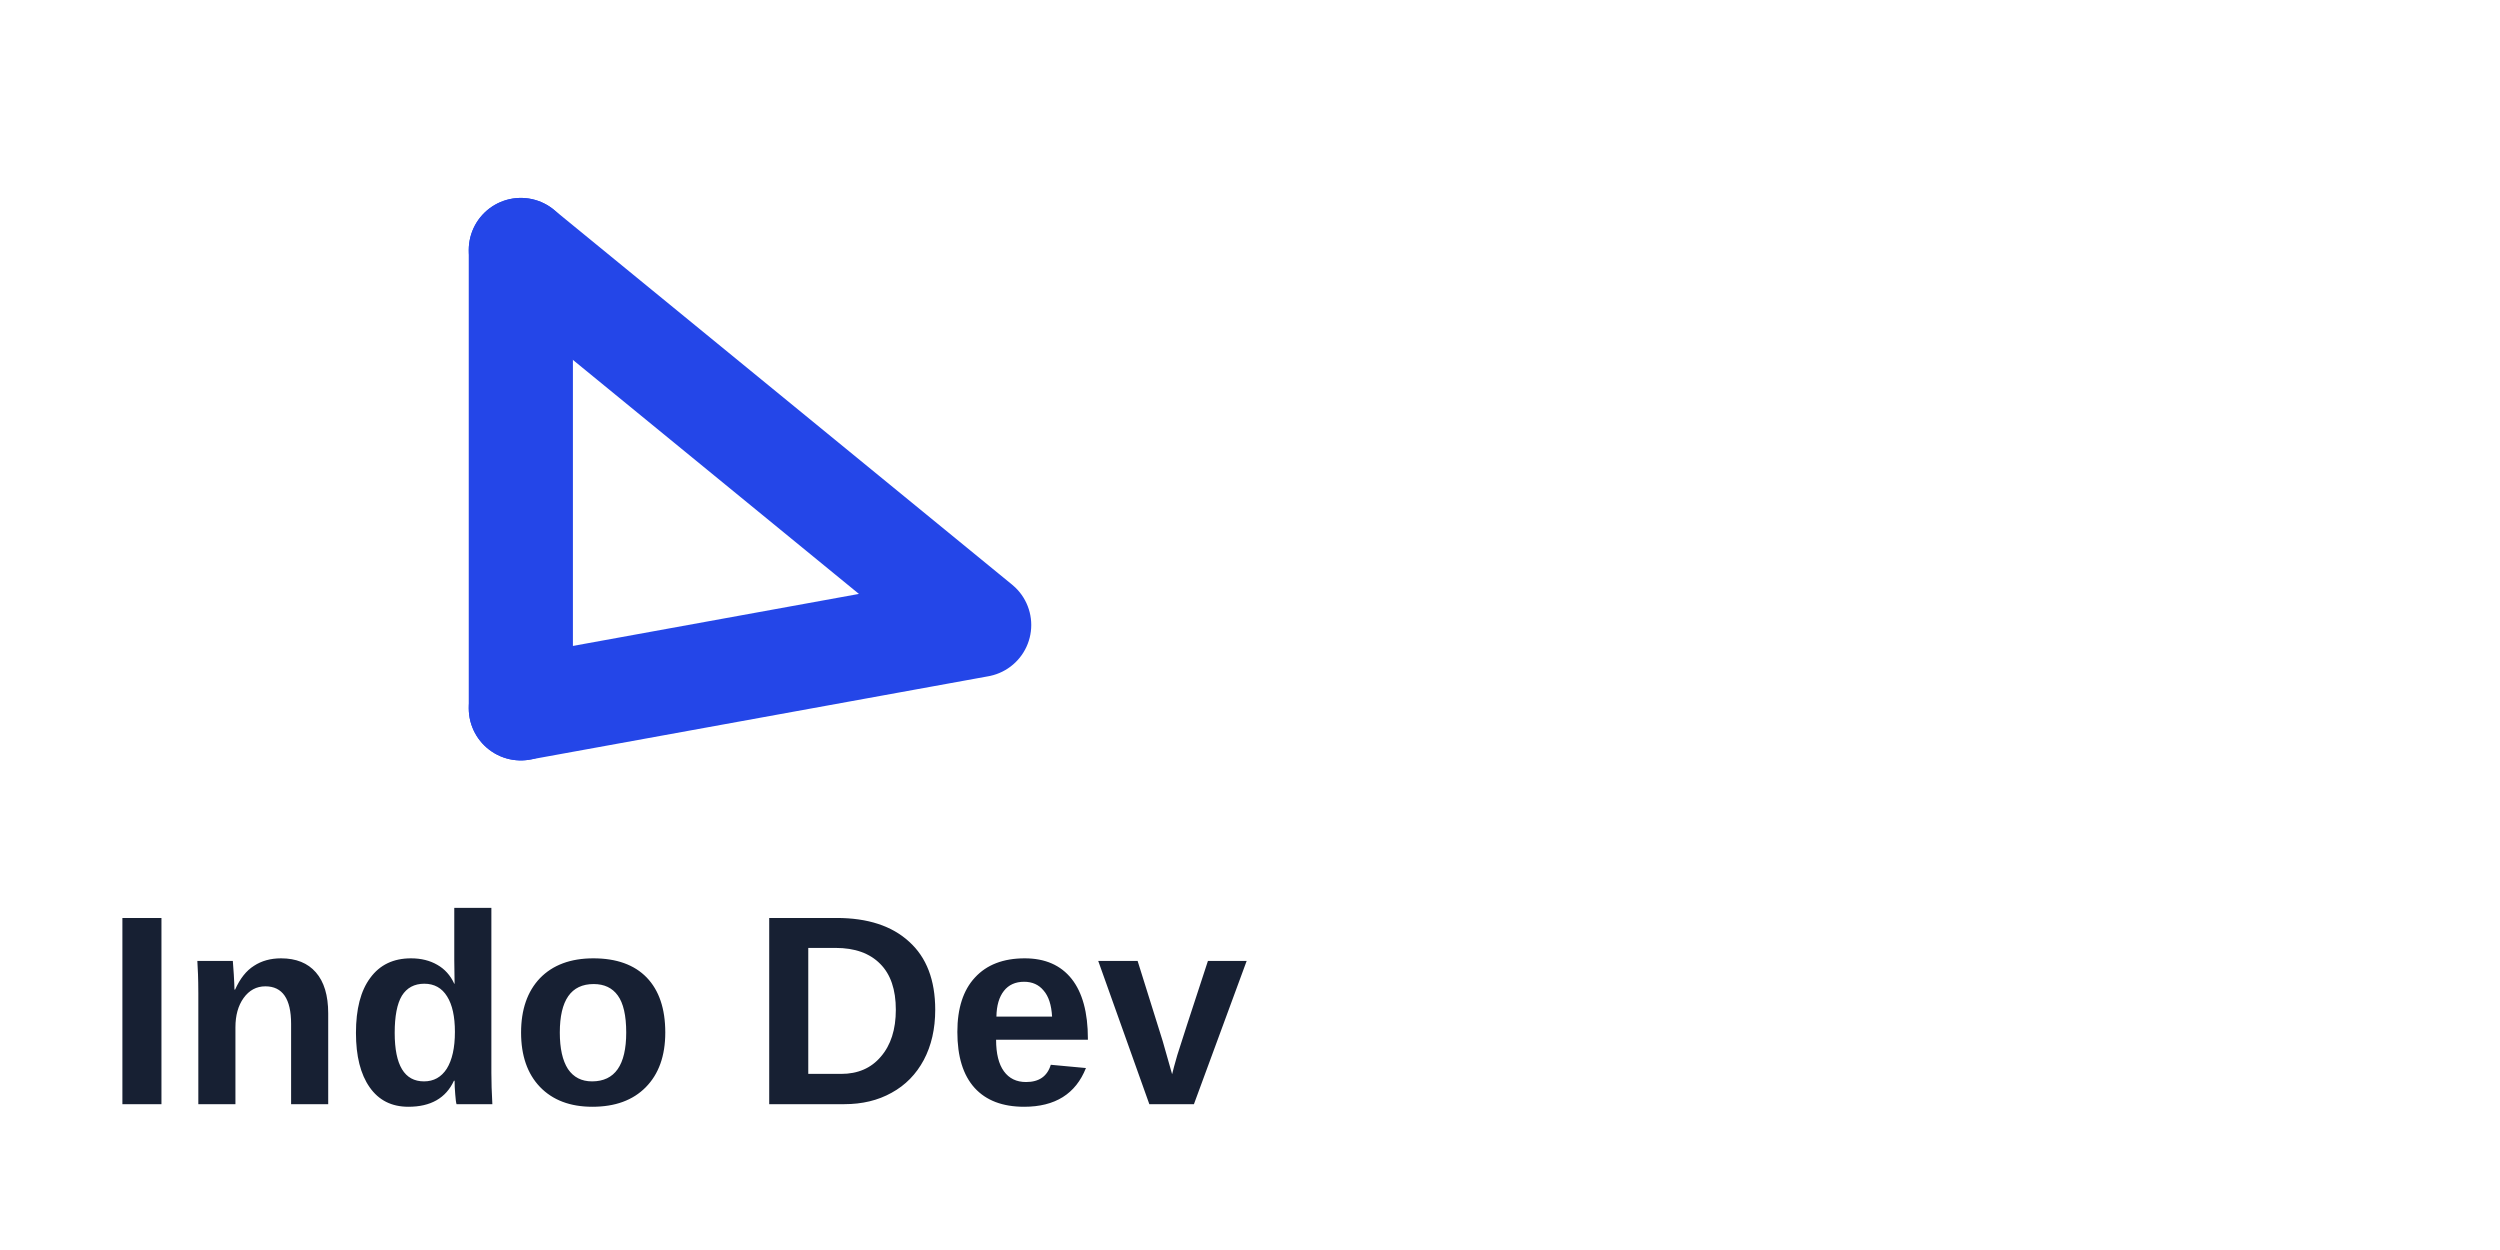
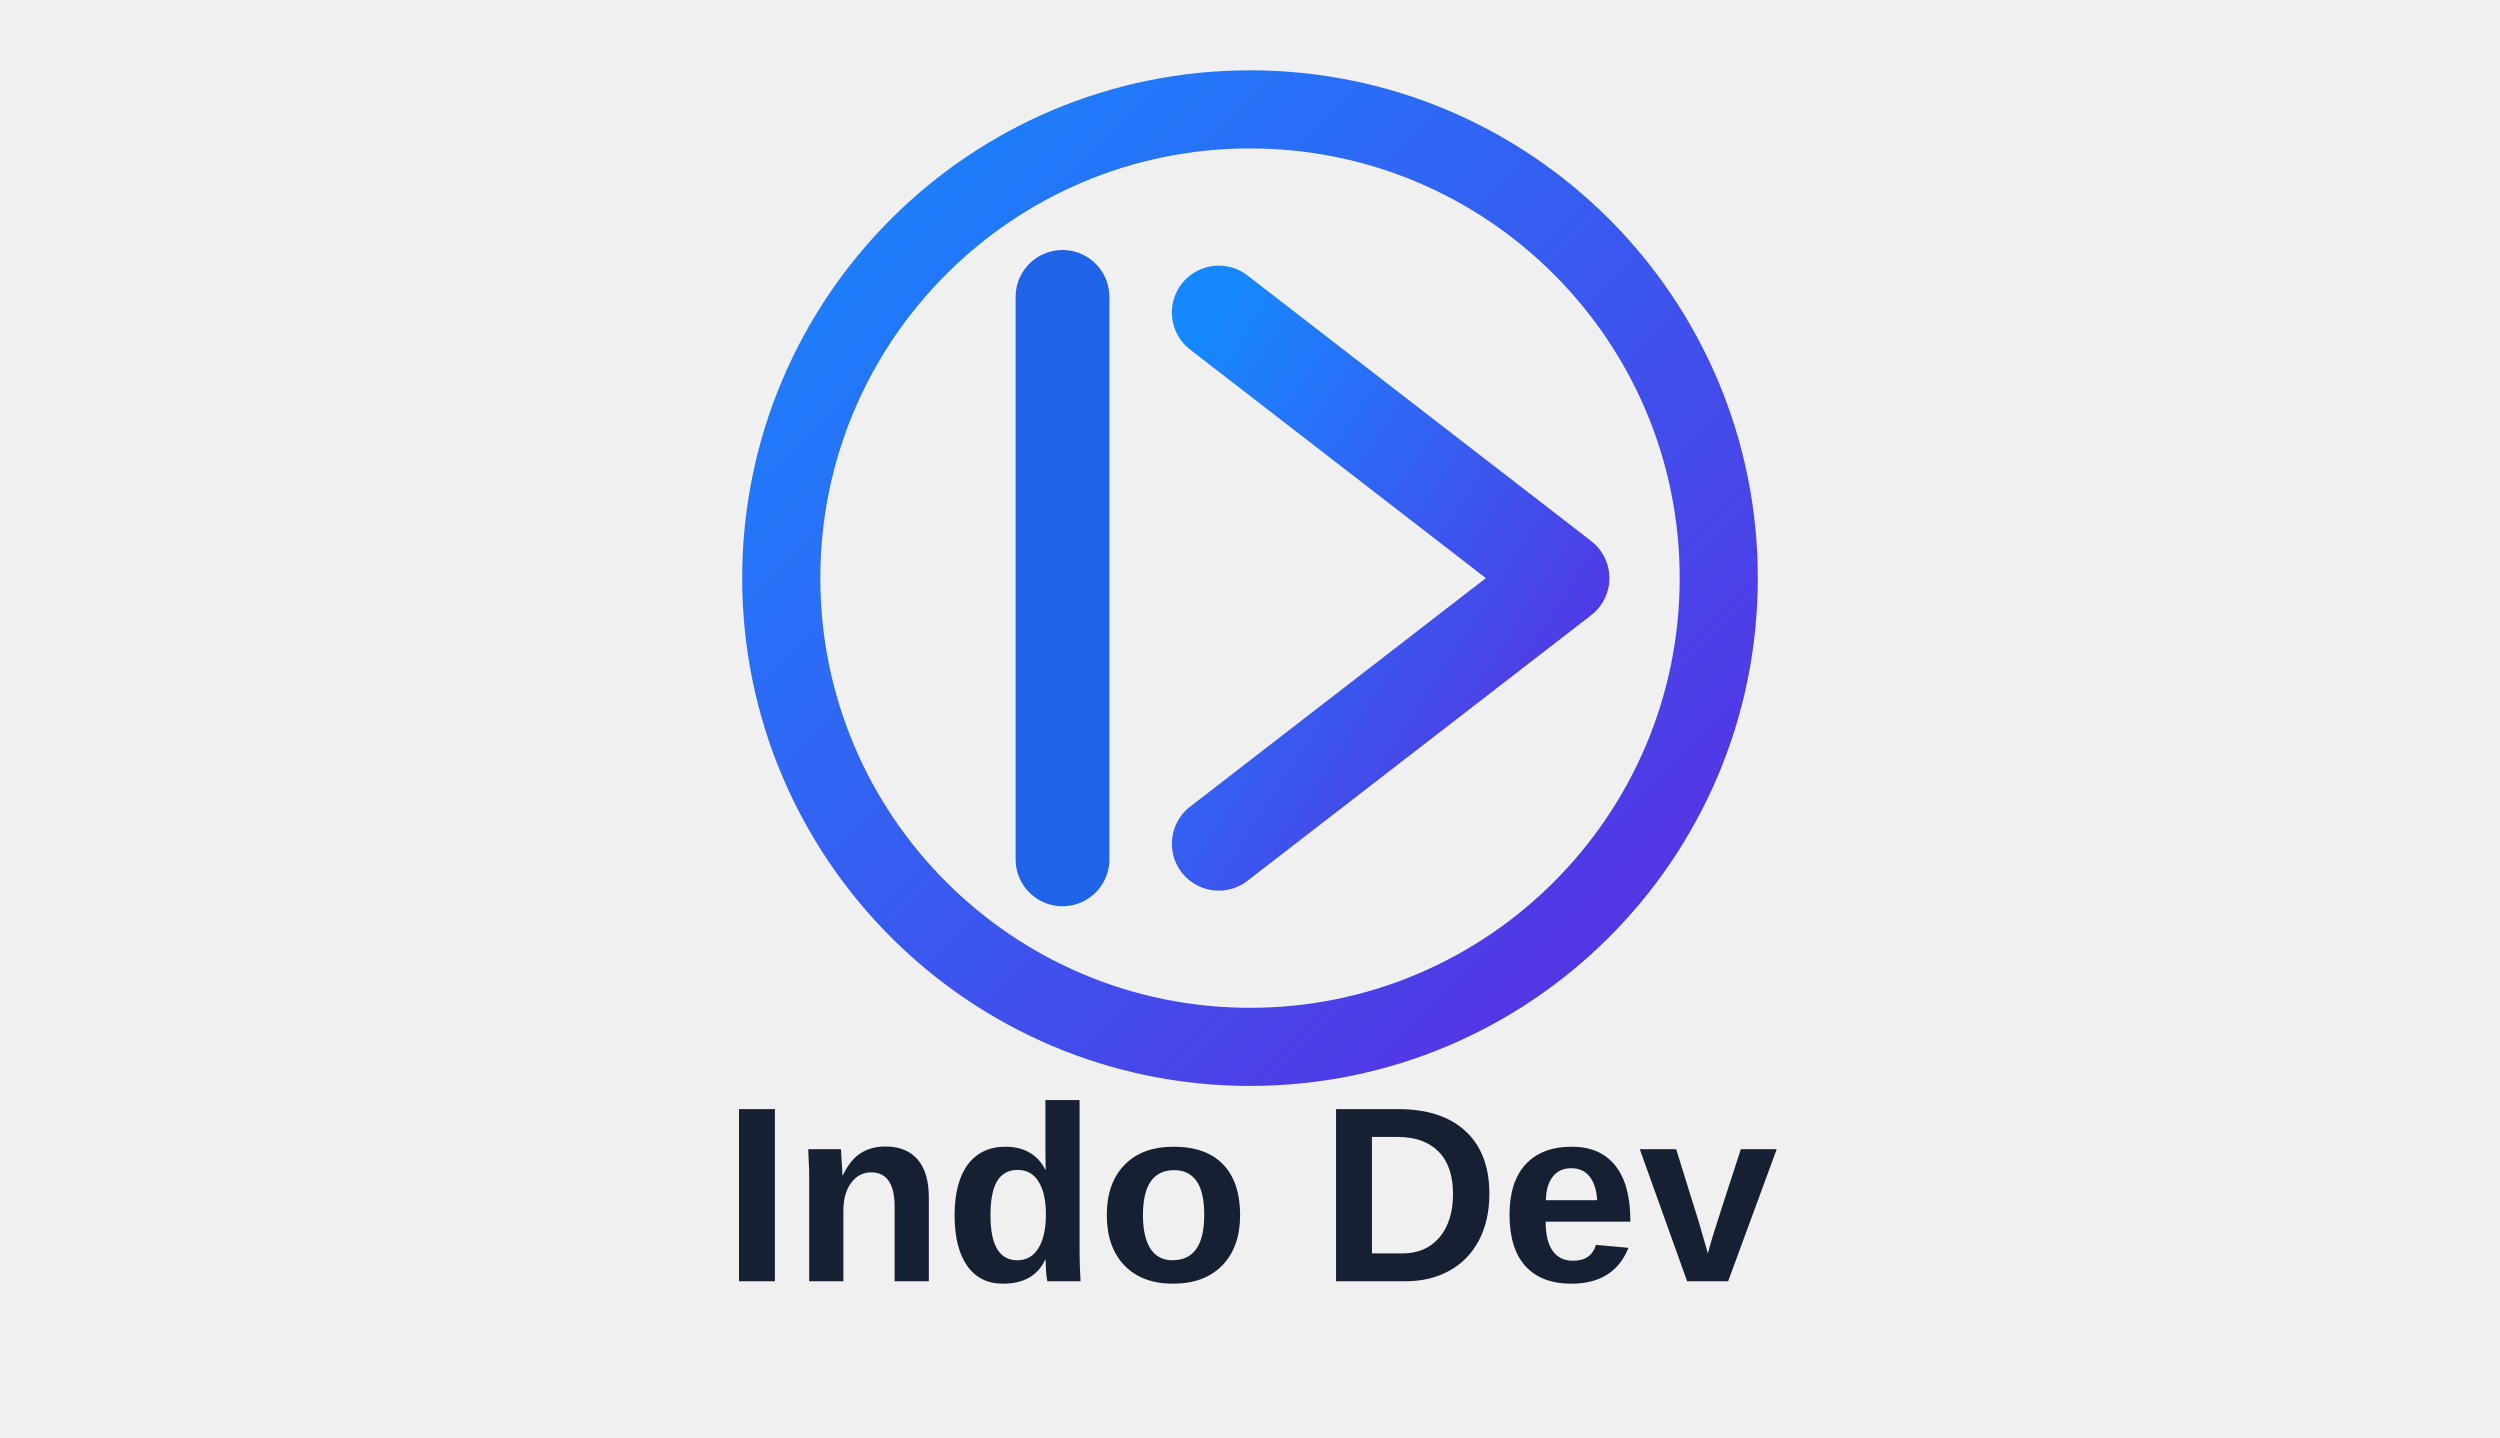
- <svg xmlns="http://www.w3.org/2000/svg" width="120" height="60" viewBox="0 0 120 60">
-   <rect width="120" height="60" fill="white" />
-   <path d="M25 12v22" stroke="#2446e8" stroke-width="5" stroke-linecap="round" />
-   <path d="M25 12l22 18-22 4" fill="none" stroke="#2446e8" stroke-width="5" stroke-linecap="round" stroke-linejoin="round" />
-   <text x="5" y="53" font-family="Arial,sans-serif" font-size="13" font-weight="700" fill="#172033">Indo Dev</text>
+ <svg xmlns="http://www.w3.org/2000/svg" width="160" height="92" viewBox="0 0 160 92" role="img" aria-label="Indo Dev">
+   <defs>
+     <linearGradient id="indoDevGradient" x1="0" y1="0" x2="1" y2="1">
+       <stop offset="0%" stop-color="#1688ff" />
+       <stop offset="100%" stop-color="#5b2be0" />
+     </linearGradient>
+   </defs>
+   <circle cx="80" cy="37" r="30" fill="none" stroke="url(#indoDevGradient)" stroke-width="5" />
+   <path d="M68 19v36" fill="none" stroke="#1f63e8" stroke-width="6" stroke-linecap="round" />
+   <path d="M78 20l22 17-22 17" fill="none" stroke="url(#indoDevGradient)" stroke-width="6" stroke-linecap="round" stroke-linejoin="round" />
+   <text x="80" y="82" text-anchor="middle" font-family="Arial,sans-serif" font-size="16" font-weight="700" fill="#172033">Indo Dev</text>
</svg>
